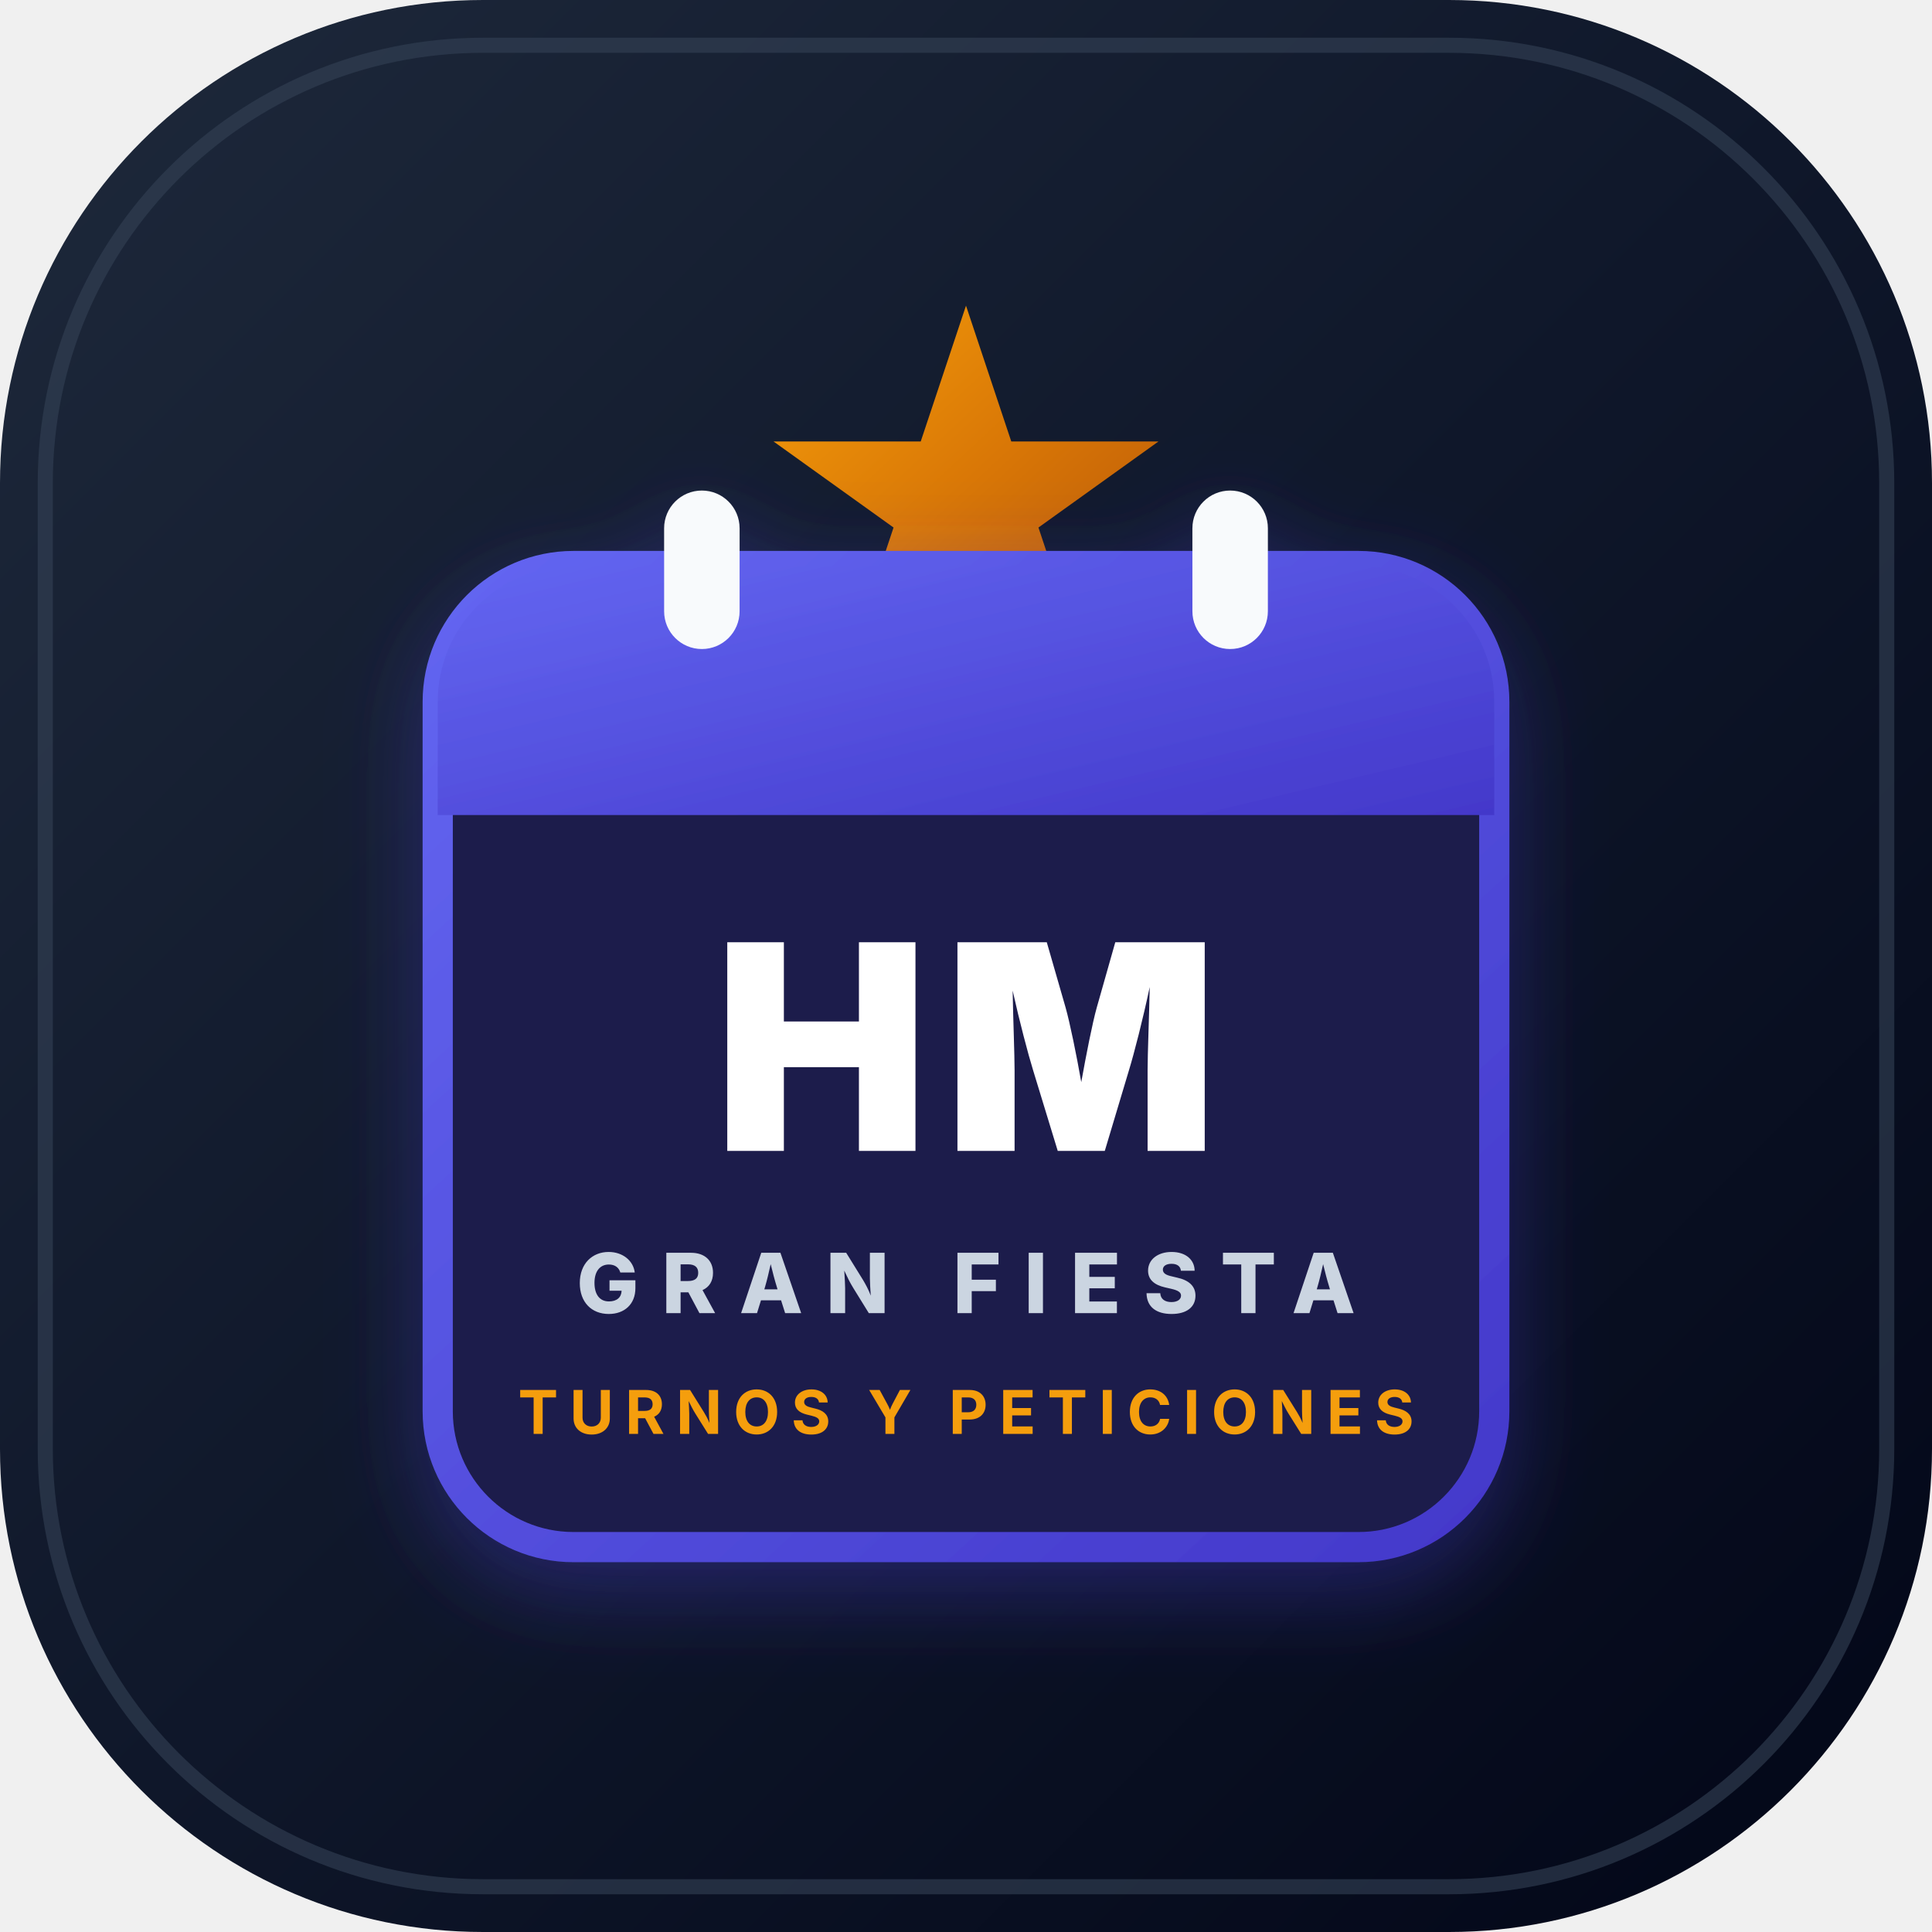
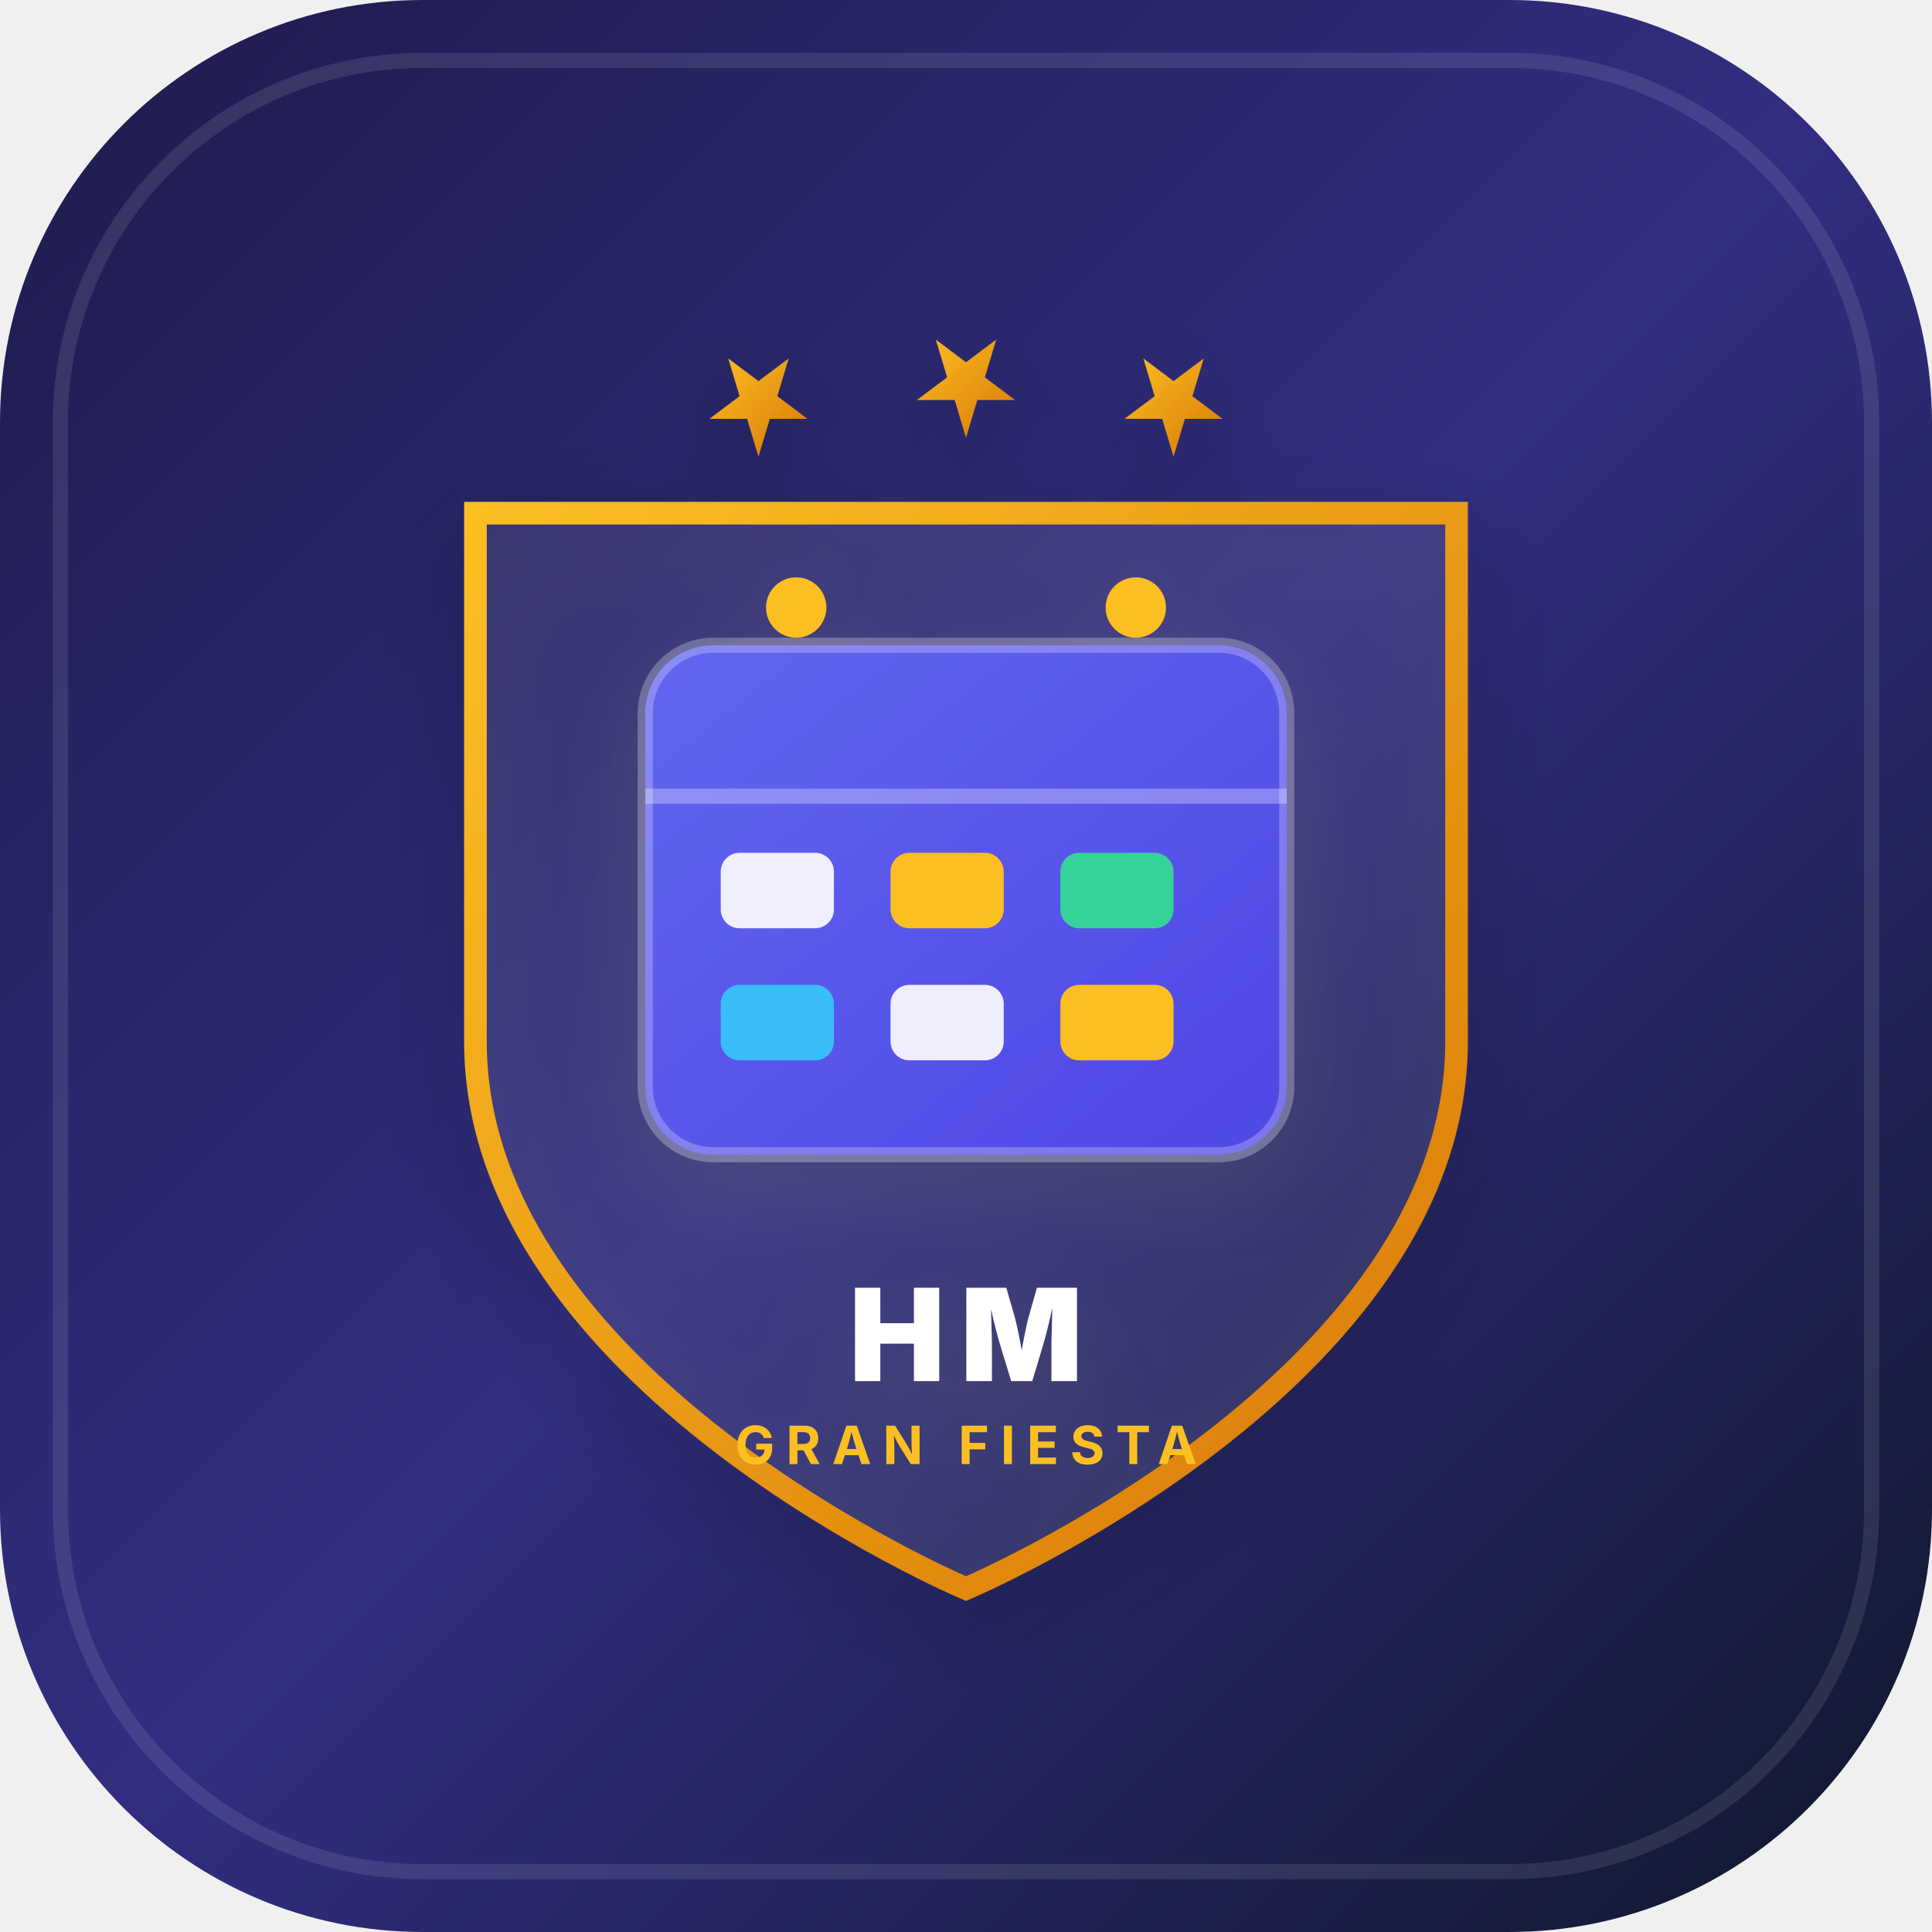
<svg xmlns="http://www.w3.org/2000/svg" viewBox="0 0 512 512" width="512" height="512">
  <defs>
-     <linearGradient id="bgGrad" x1="0%" y1="0%" x2="100%" y2="100%">
-       <stop offset="0%" stop-color="#1e293b" />
-       <stop offset="50%" stop-color="#0f172a" />
-       <stop offset="100%" stop-color="#020617" />
+     <linearGradient id="bg" x1="0%" y1="0%" x2="100%" y2="100%">
+       <stop offset="0%" stop-color="#1e1b4b" />
+       <stop offset="50%" stop-color="#312e81" />
+       <stop offset="100%" stop-color="#0f172a" />
    </linearGradient>
-     <linearGradient id="goldGrad" x1="0%" y1="0%" x2="100%" y2="100%">
-       <stop offset="0%" stop-color="#f59e0b" />
-       <stop offset="50%" stop-color="#d97706" />
-       <stop offset="100%" stop-color="#b45309" />
+     <linearGradient id="gold" x1="0%" y1="0%" x2="100%" y2="100%">
+       <stop offset="0%" stop-color="#fbbf24" />
+       <stop offset="100%" stop-color="#d97706" />
    </linearGradient>
-     <linearGradient id="indigoGrad" x1="0%" y1="0%" x2="100%" y2="100%">
+     <linearGradient id="accent" x1="0%" y1="0%" x2="100%" y2="100%">
      <stop offset="0%" stop-color="#6366f1" />
-       <stop offset="100%" stop-color="#4338ca" />
+       <stop offset="100%" stop-color="#4f46e5" />
    </linearGradient>
-     <filter id="glow" x="-20%" y="-20%" width="140%" height="140%">
-       <feDropShadow dx="0" dy="8" stdDeviation="12" flood-color="#4f46e5" flood-opacity="0.35" />
+     <filter id="shadow" x="-10%" y="-10%" width="120%" height="120%">
+       <feDropShadow dx="0" dy="8" stdDeviation="12" flood-color="#000" flood-opacity="0.35" />
    </filter>
  </defs>
-   <rect width="512" height="512" rx="128" fill="url(#bgGrad)" />
-   <rect x="12" y="12" width="488" height="488" rx="116" fill="none" stroke="#334155" stroke-width="4" opacity="0.6" />
-   <g fill="url(#goldGrad)" transform="translate(196, 75) scale(0.6)">
-     <polygon points="100,10 120,70 185,70 132,108 152,168 100,130 48,168 68,108 15,70 80,70" />
-   </g>
-   <g filter="url(#glow)">
-     <rect x="116" y="150" width="280" height="260" rx="36" fill="#1e1b4b" stroke="url(#indigoGrad)" stroke-width="8" />
-     <path d="M 116 186 C 116 166.1 132.1 150 152 150 L 360 150 C 379.9 150 396 166.1 396 186 L 396 216 L 116 216 Z" fill="url(#indigoGrad)" />
-     <rect x="176" y="130" width="20" height="42" rx="10" fill="#f8fafc" />
-     <rect x="316" y="130" width="20" height="42" rx="10" fill="#f8fafc" />
-     <text x="256" y="305" font-family="system-ui, -apple-system, sans-serif" font-size="76" font-weight="900" fill="#ffffff" text-anchor="middle" letter-spacing="4">HM</text>
-     <text x="256" y="348" font-family="system-ui, -apple-system, sans-serif" font-size="22" font-weight="800" fill="#cbd5e1" text-anchor="middle" letter-spacing="6">GRAN FIESTA</text>
-     <text x="256" y="380" font-family="system-ui, -apple-system, sans-serif" font-size="16" font-weight="700" fill="#f59e0b" text-anchor="middle" letter-spacing="3">TURNOS Y PETICIONES</text>
+   <rect width="512" height="512" rx="112" fill="url(#bg)" />
+   <rect x="16" y="16" width="480" height="480" rx="96" fill="none" stroke="rgba(255,255,255,0.1)" stroke-width="4" />
+   <g filter="url(#shadow)" transform="translate(256, 256)">
+     <path d="M-130,-120 L130,-120 L130,20 C130,110 0,165 0,165 C0,165 -130,110 -130,20 Z" fill="rgba(255,255,255,0.06)" stroke="url(#gold)" stroke-width="6" />
+     <rect x="-85" y="-85" width="170" height="135" rx="18" fill="url(#accent)" stroke="rgba(255,255,255,0.25)" stroke-width="4" />
+     <path d="M-85,-45 L85,-45" stroke="rgba(255,255,255,0.3)" stroke-width="4" />
+     <circle cx="-45" cy="-95" r="8" fill="#fbbf24" />
+     <circle cx="45" cy="-95" r="8" fill="#fbbf24" />
+     <rect x="-65" y="-30" width="30" height="20" rx="5" fill="#ffffff" fill-opacity="0.9" />
+     <rect x="-20" y="-30" width="30" height="20" rx="5" fill="#fbbf24" />
+     <rect x="25" y="-30" width="30" height="20" rx="5" fill="#34d399" />
+     <rect x="-65" y="5" width="30" height="20" rx="5" fill="#38bdf8" />
+     <rect x="-20" y="5" width="30" height="20" rx="5" fill="#ffffff" fill-opacity="0.9" />
+     <rect x="25" y="5" width="30" height="20" rx="5" fill="#fbbf24" />
+     <path d="M-55,-135 L-52,-145 L-42,-145 L-50,-151 L-47,-161 L-55,-155 L-63,-161 L-60,-151 L-68,-145 L-58,-145 Z" fill="url(#gold)" />
+     <path d="M0,-140 L3,-150 L13,-150 L5,-156 L8,-166 L0,-160 L-8,-166 L-5,-156 L-13,-150 L-3,-150 Z" fill="url(#gold)" />
+     <path d="M55,-135 L58,-145 L68,-145 L60,-151 L63,-161 L55,-155 L47,-161 L50,-151 L42,-145 L52,-145 Z" fill="url(#gold)" />
+     <text x="0" y="110" font-family="system-ui, -apple-system, sans-serif" font-weight="900" font-size="34" fill="#ffffff" text-anchor="middle" letter-spacing="4">HM</text>
+     <text x="0" y="132" font-family="system-ui, -apple-system, sans-serif" font-weight="700" font-size="14" fill="#fbbf24" text-anchor="middle" letter-spacing="3">GRAN FIESTA</text>
  </g>
</svg>
